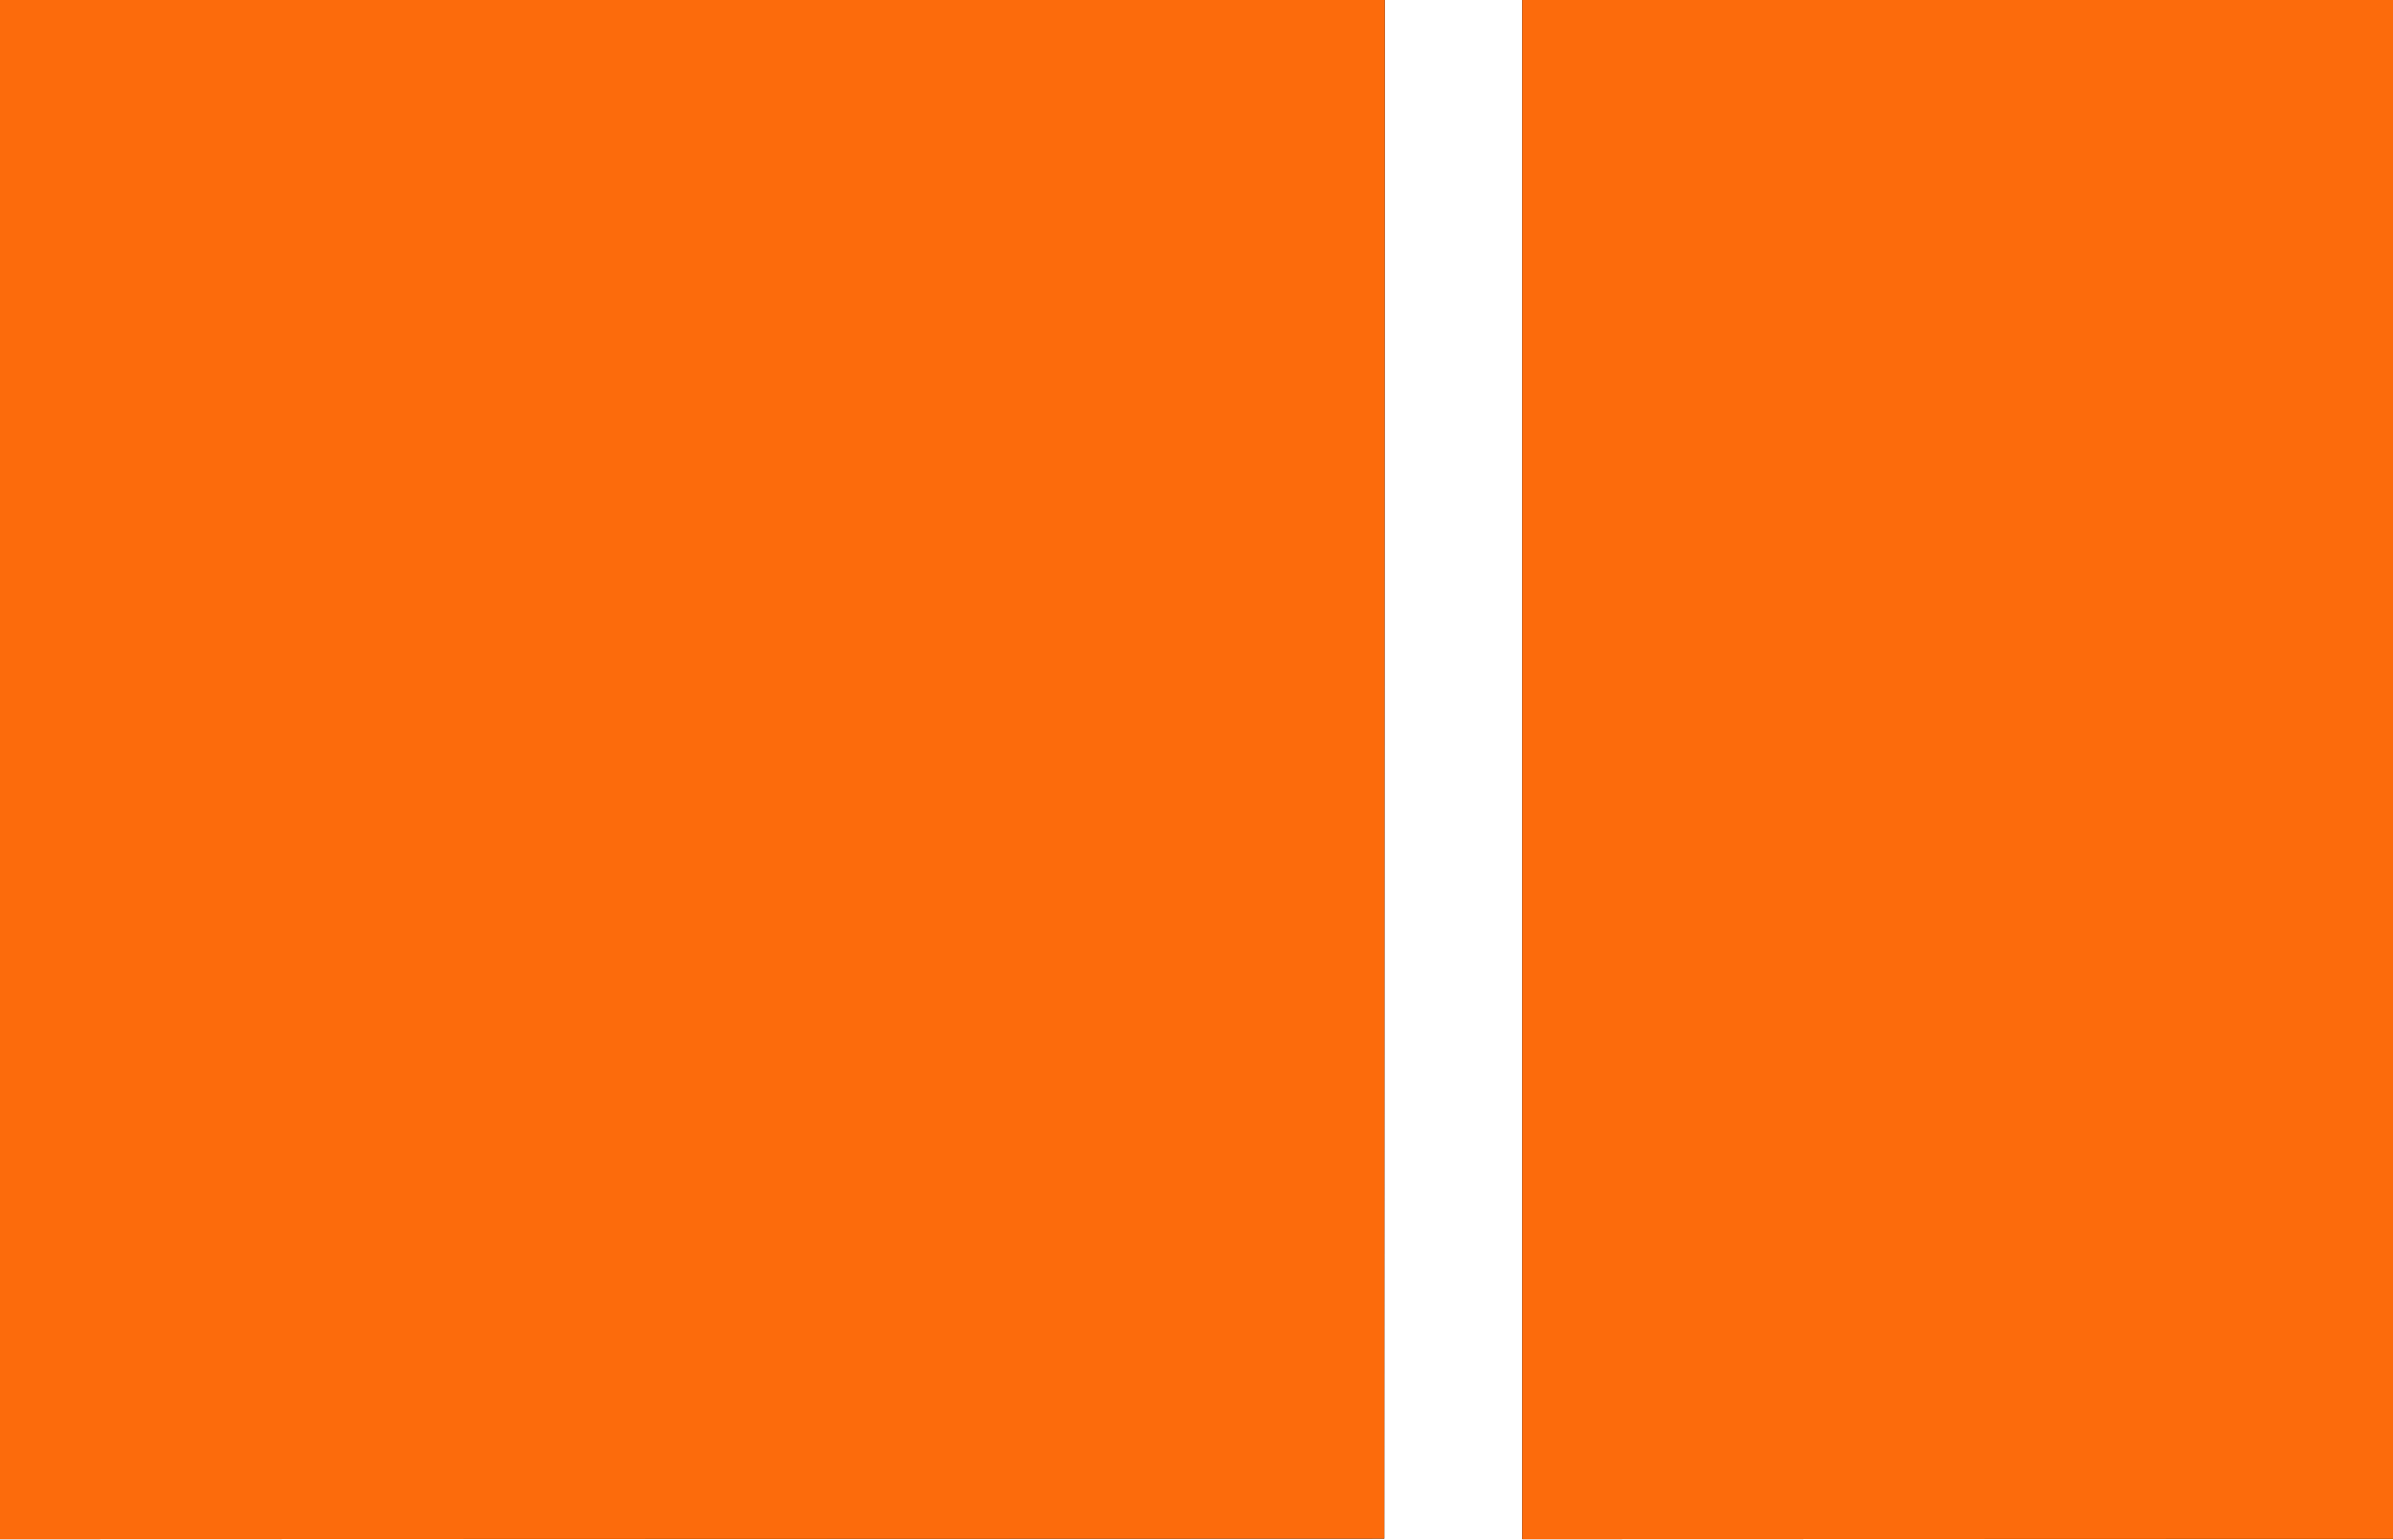
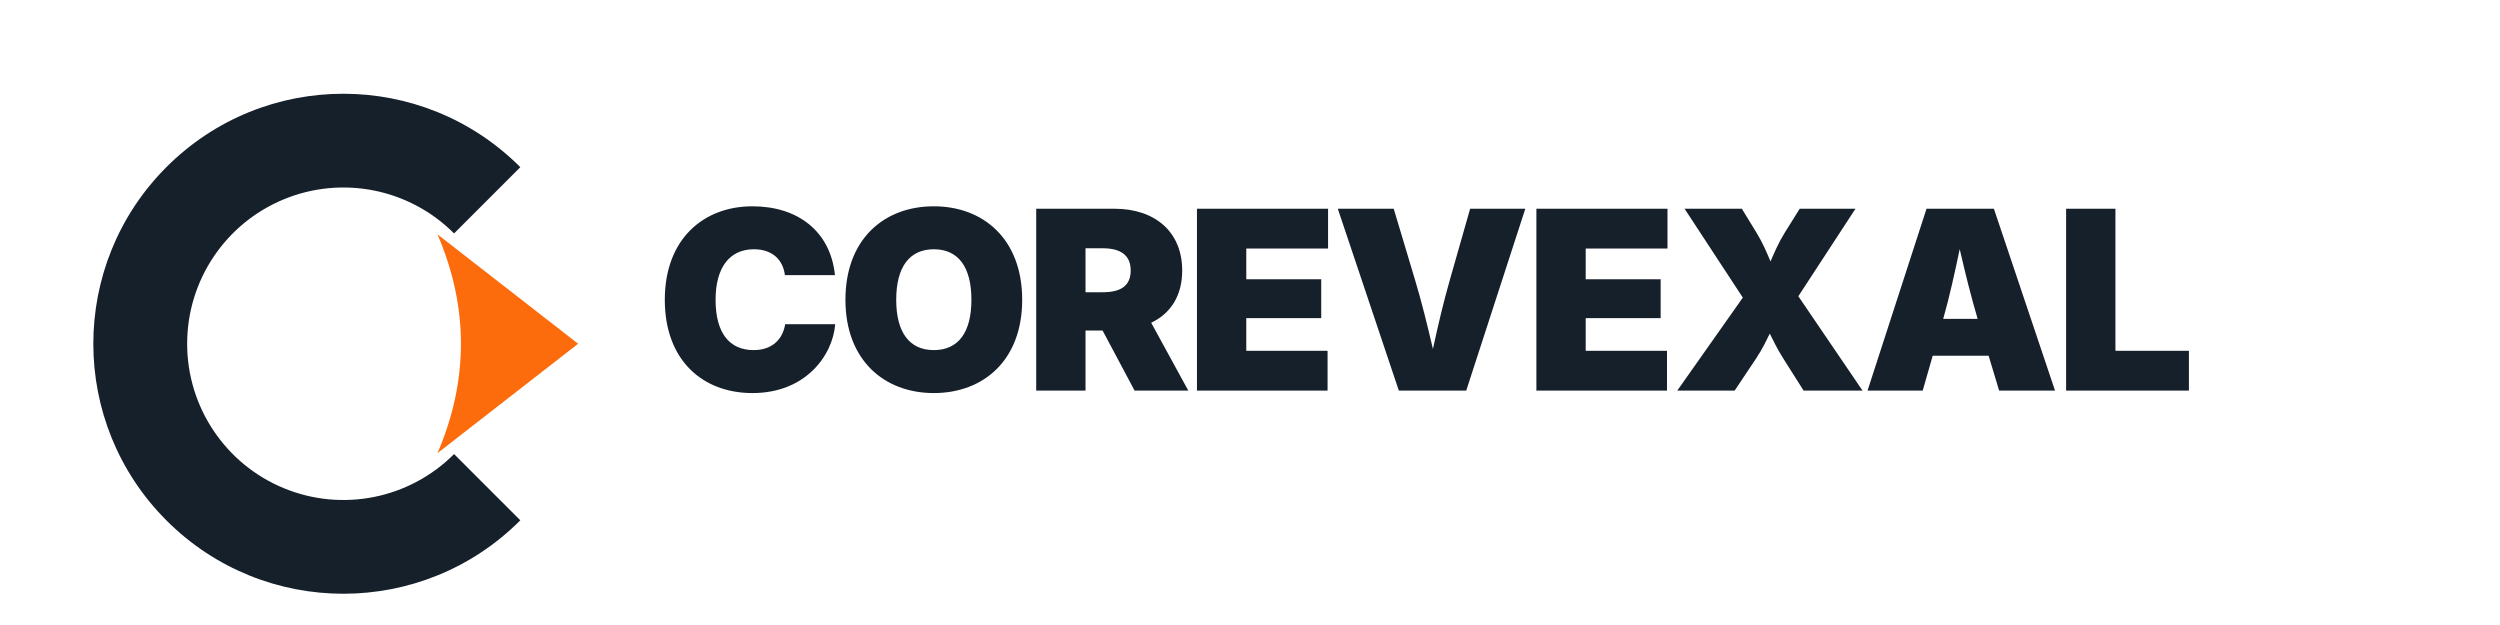
- <svg xmlns="http://www.w3.org/2000/svg" viewBox="0 0 2462.477 1584" role="img" aria-label="Corevexal">
-   <path fill="#16202b" d="M 0 792.001 L 0 1584.001 712.250 1583.751 L 1424.500 1583.500 1424.751 791.750 L 1425.001 0 712.501 0 L 0 0 0 792.001 M 0.497 792.500 C 0.497 1228.100, 0.611 1406.150, 0.750 1188.168 C 0.889 970.185, 0.889 613.785, 0.750 396.168 C 0.611 178.550, 0.497 356.900, 0.497 792.500 M 768.315 36.074 C 758.314 36.494, 745.039 37.527, 738.815 38.368 C 732.592 39.210, 724.575 40.152, 721 40.462 C 714.474 41.028, 704.805 42.571, 689 45.569 C 684.325 46.456, 677.350 47.602, 673.500 48.116 C 669.650 48.631, 664.475 49.675, 662 50.437 C 659.525 51.199, 655.475 52.110, 653 52.461 C 650.525 52.812, 646.475 53.725, 644 54.490 C 641.525 55.254, 635.675 56.844, 631 58.023 C 626.325 59.202, 620.250 60.867, 617.500 61.723 C 614.750 62.580, 610.025 63.866, 607 64.581 C 601.895 65.788, 596.928 67.230, 581.500 71.983 C 574.019 74.288, 567.405 76.655, 563.500 78.426 C 558.911 80.507, 549.568 84, 548.590 84 C 548.111 84, 545.870 84.848, 543.610 85.885 C 541.349 86.921, 534.550 89.682, 528.500 92.019 C 516.666 96.591, 507.409 100.549, 505 102.067 C 504.175 102.587, 502.825 103.278, 502 103.601 C 499.610 104.539, 482.027 112.941, 476 116.026 C 472.975 117.574, 465.775 121.200, 460 124.084 C 454.225 126.967, 448.825 129.873, 448 130.542 C 447.175 131.210, 444.475 132.841, 442 134.167 C 438.112 136.250, 431.943 139.866, 417.550 148.500 C 406.631 155.050, 384.801 169.061, 384 170.033 C 383.725 170.367, 380.350 172.814, 376.500 175.472 C 372.650 178.129, 368.282 181.248, 366.793 182.402 C 365.305 183.556, 361.561 186.300, 358.474 188.500 C 350.488 194.192, 322.689 216.208, 315.071 222.874 C 293.214 242, 286.545 248.216, 268.933 265.878 C 252.424 282.433, 237.700 298.328, 220.105 318.590 C 204.320 336.769, 179.124 370.723, 161.920 397 C 141.558 428.102, 120.282 466.989, 101.736 507 C 88.837 534.831, 74.722 572.914, 62.628 612.518 C 59.533 622.651, 51.844 653.783, 48.554 669.500 C 43.420 694.025, 38.175 729.438, 35.300 759 L 33.500 777.500 33.579 822 L 33.659 866.500 35.387 886 C 39.273 929.830, 49.339 985.939, 59.503 1020.421 C 70.209 1056.745, 78.392 1080.480, 87.177 1100.695 C 88.180 1103.002, 89 1105.186, 89 1105.548 C 89 1107.503, 103.405 1138.946, 111.426 1154.500 C 133.943 1198.161, 147.711 1221.023, 170.441 1252.500 C 180.393 1266.280, 195.797 1286.102, 198.419 1288.500 C 199.020 1289.050, 200.796 1291.075, 202.365 1293 C 221.287 1316.217, 256.714 1352.263, 277 1368.942 C 280.575 1371.881, 283.725 1374.587, 284 1374.956 C 285.119 1376.457, 307.335 1394.127, 319.497 1403.189 C 342.029 1419.979, 349.291 1425, 351.044 1425 C 351.570 1425, 352 1425.461, 352 1426.025 C 352 1426.588, 353.101 1427.468, 354.446 1427.979 C 355.791 1428.491, 359.053 1430.402, 361.696 1432.227 C 364.338 1434.053, 367.625 1436.103, 369 1436.783 C 370.375 1437.463, 374.650 1440.019, 378.500 1442.462 C 382.350 1444.906, 386.850 1447.604, 388.500 1448.459 C 390.150 1449.315, 393.300 1451.120, 395.500 1452.472 C 397.700 1453.824, 400.850 1455.651, 402.500 1456.533 C 404.150 1457.416, 407.300 1459.192, 409.500 1460.481 C 414.041 1463.141, 422.280 1467.364, 426 1468.938 C 427.375 1469.519, 429.175 1470.447, 430 1470.998 C 430.825 1471.550, 432.625 1472.450, 434 1472.998 C 435.375 1473.547, 437.175 1474.428, 438 1474.957 C 438.825 1475.486, 444 1478.004, 449.500 1480.551 C 455 1483.099, 462.650 1486.666, 466.500 1488.477 C 481.207 1495.397, 484.919 1497, 486.238 1497 C 486.987 1497, 488.042 1497.442, 488.582 1497.982 C 489.123 1498.523, 491.575 1499.610, 494.032 1500.399 C 496.490 1501.188, 501.650 1503.025, 505.500 1504.482 C 509.350 1505.939, 514.300 1507.617, 516.500 1508.212 C 518.700 1508.806, 520.952 1509.640, 521.505 1510.065 C 522.057 1510.490, 527.007 1512.259, 532.505 1513.996 C 538.002 1515.734, 544.075 1517.789, 546 1518.563 C 547.925 1519.338, 551.300 1520.397, 553.500 1520.917 C 555.700 1521.438, 559.300 1522.549, 561.500 1523.388 C 563.700 1524.226, 566.535 1524.932, 567.800 1524.956 C 569.064 1524.980, 571.320 1525.631, 572.813 1526.403 C 574.305 1527.175, 577.770 1528.130, 580.513 1528.526 C 583.256 1528.922, 586.894 1529.814, 588.597 1530.508 C 590.301 1531.202, 594.117 1532.103, 597.077 1532.511 C 600.038 1532.918, 604.044 1533.807, 605.980 1534.486 C 607.916 1535.165, 612.200 1536.033, 615.500 1536.415 C 618.800 1536.798, 623.525 1537.723, 626 1538.472 C 628.475 1539.220, 633.425 1540.129, 637 1540.492 C 640.575 1540.854, 646.200 1541.755, 649.500 1542.493 C 652.800 1543.231, 658.875 1544.123, 663 1544.475 C 667.125 1544.826, 673.875 1545.738, 678 1546.500 C 682.125 1547.263, 690.225 1548.178, 696 1548.534 C 701.775 1548.891, 712.575 1549.811, 720 1550.580 L 733.500 1551.979 767 1551.966 C 785.425 1551.958, 805.900 1551.512, 812.500 1550.973 C 819.100 1550.434, 832.914 1549.361, 843.198 1548.588 C 853.482 1547.815, 862.313 1546.925, 862.823 1546.609 C 863.333 1546.294, 868.193 1545.560, 873.625 1544.977 C 886.635 1543.580, 915.402 1538.103, 928.500 1534.529 C 931.250 1533.779, 935.075 1532.884, 937 1532.540 C 945.775 1530.974, 980.767 1521.330, 988 1518.484 C 989.925 1517.727, 993.075 1516.814, 995 1516.455 C 996.925 1516.097, 999.407 1515.232, 1000.515 1514.533 C 1001.623 1513.834, 1004.098 1512.926, 1006.015 1512.516 C 1007.932 1512.105, 1010.625 1511.195, 1012 1510.493 C 1013.375 1509.791, 1017.875 1507.994, 1022 1506.500 C 1026.125 1505.006, 1030.694 1503.158, 1032.154 1502.392 C 1033.614 1501.626, 1035.385 1501, 1036.089 1501 C 1036.793 1501, 1039.311 1500.100, 1041.684 1499 C 1044.058 1497.900, 1047.942 1496.100, 1050.316 1495 C 1052.689 1493.900, 1054.967 1493, 1055.378 1493 C 1056.313 1493, 1063.446 1489.824, 1083 1480.703 C 1088.225 1478.265, 1093.175 1475.978, 1094 1475.621 C 1094.825 1475.264, 1099.100 1472.997, 1103.500 1470.583 C 1107.900 1468.170, 1114.650 1464.531, 1118.500 1462.497 C 1122.350 1460.463, 1127.300 1457.737, 1129.500 1456.440 C 1131.700 1455.143, 1134.997 1453.396, 1136.827 1452.559 C 1138.657 1451.722, 1142.167 1449.679, 1144.627 1448.019 C 1147.087 1446.358, 1149.415 1444.992, 1149.800 1444.982 C 1150.185 1444.972, 1152.385 1443.734, 1154.688 1442.232 C 1156.991 1440.729, 1163.196 1436.800, 1168.477 1433.500 C 1181.226 1425.532, 1203.372 1410.946, 1204 1410.102 C 1204.275 1409.733, 1206.975 1407.756, 1210 1405.709 C 1213.025 1403.662, 1218.875 1399.512, 1223 1396.485 C 1227.125 1393.459, 1231.625 1390.201, 1233 1389.245 C 1234.375 1388.290, 1242.112 1382.332, 1250.193 1376.004 C 1258.274 1369.677, 1266.824 1363.068, 1269.193 1361.317 C 1271.562 1359.566, 1274.406 1357.316, 1275.513 1356.317 C 1276.621 1355.318, 1280.671 1351.854, 1284.513 1348.620 C 1291.070 1343.103, 1300.160 1334.839, 1319.376 1316.927 C 1323.844 1312.762, 1329.283 1307.750, 1331.462 1305.789 L 1335.423 1302.224 1334.224 1299.592 C 1333.564 1298.144, 1332.007 1296.488, 1330.762 1295.911 C 1327.430 1294.365, 1323.216 1291.906, 1316.731 1287.722 C 1313.557 1285.675, 1310.792 1284, 1310.585 1284 C 1310.377 1284, 1306.137 1281.300, 1301.162 1278 C 1296.186 1274.700, 1291.709 1272, 1291.213 1272 C 1290.716 1272, 1289.495 1271.100, 1288.500 1270 C 1287.505 1268.900, 1286.305 1268, 1285.835 1268 C 1285.364 1268, 1282.847 1266.514, 1280.240 1264.699 C 1277.633 1262.883, 1271.900 1259.215, 1267.500 1256.547 C 1258.984 1251.384, 1257.403 1250.389, 1243.759 1241.619 C 1238.952 1238.528, 1234.806 1236, 1234.548 1236 C 1234.289 1236, 1230.458 1233.536, 1226.035 1230.524 C 1221.611 1227.512, 1216.585 1224.249, 1214.866 1223.274 C 1210.456 1220.772, 1209.852 1220.388, 1196.781 1211.747 C 1190.335 1207.486, 1184.668 1204, 1184.186 1204 C 1183.704 1204, 1182.495 1203.100, 1181.500 1202 C 1180.505 1200.900, 1179.337 1200, 1178.905 1200 C 1178.473 1200, 1173.930 1197.226, 1168.810 1193.835 C 1163.689 1190.444, 1157.925 1186.681, 1156 1185.472 C 1154.075 1184.264, 1147.325 1179.914, 1141 1175.807 C 1125.565 1165.785, 1113.762 1158.308, 1103.418 1152 C 1100.261 1150.075, 1096.164 1147.493, 1094.313 1146.263 C 1092.462 1145.032, 1089.919 1143.767, 1088.661 1143.451 L 1086.375 1142.877 1070.914 1155.189 C 1053.330 1169.190, 1050.426 1171.351, 1036.332 1180.917 C 1030.740 1184.713, 1024.890 1188.700, 1023.332 1189.777 C 1004.077 1203.093, 971.694 1220.914, 948.500 1230.959 C 945.750 1232.150, 942.150 1233.712, 940.500 1234.430 C 933.467 1237.492, 915.864 1244.046, 908 1246.530 C 903.325 1248.007, 898.375 1249.671, 897 1250.229 C 895.625 1250.786, 892.025 1251.828, 889 1252.545 C 885.975 1253.261, 881.700 1254.316, 879.500 1254.890 C 870.311 1257.286, 861.129 1259.280, 855.500 1260.102 C 852.200 1260.584, 846.800 1261.628, 843.500 1262.421 C 840.200 1263.215, 832.775 1264.342, 827 1264.926 C 821.225 1265.511, 814.025 1266.447, 811 1267.007 L 805.500 1268.026 774.500 1268.016 L 743.500 1268.006 737 1266.966 C 733.425 1266.395, 724.754 1265.290, 717.732 1264.511 C 710.710 1263.733, 704.457 1262.783, 703.838 1262.400 C 703.219 1262.017, 698.614 1261.143, 693.606 1260.458 C 688.598 1259.772, 681.575 1258.522, 678 1257.678 C 674.425 1256.835, 669.475 1255.699, 667 1255.153 C 664.525 1254.608, 659.125 1253.205, 655 1252.036 C 650.875 1250.867, 645.250 1249.278, 642.500 1248.505 C 636.525 1246.824, 629.326 1244.461, 622.500 1241.938 C 613.413 1238.579, 603.639 1234.794, 600.547 1233.436 C 585.687 1226.912, 564.754 1216.673, 557.500 1212.381 C 555.300 1211.079, 552.150 1209.317, 550.500 1208.465 C 542.910 1204.545, 514.315 1185.720, 504.275 1178.032 C 500.302 1174.989, 495.352 1171.236, 493.275 1169.691 C 477.862 1158.225, 454.049 1135.200, 432.057 1110.500 C 421.594 1098.749, 398.020 1066.901, 396.215 1062.079 C 395.890 1061.211, 394.225 1058.475, 392.514 1056 C 383.387 1042.794, 366.470 1008.670, 360.042 990.500 C 351.095 965.211, 347.105 952.265, 343.859 938 C 336.953 907.649, 333.705 886.181, 331.531 856.500 C 325.426 773.168, 333.934 702.400, 359.544 623.500 C 370.117 590.928, 381.933 564.318, 398.543 535.677 C 400.719 531.925, 402.990 527.990, 403.589 526.934 C 404.188 525.878, 405.357 524.223, 406.187 523.257 C 407.017 522.291, 407.973 520.718, 408.312 519.762 C 408.965 517.920, 430.575 488.568, 433.240 485.903 C 434.101 485.041, 437.208 481.448, 440.143 477.918 C 448.480 467.891, 474.653 441.464, 483.500 434.140 C 487.900 430.498, 491.950 427.031, 492.500 426.437 C 494.764 423.992, 510.042 411.913, 517.500 406.672 C 531.164 397.070, 550.656 384, 551.312 384 C 551.656 384, 554.539 382.300, 557.719 380.222 C 560.898 378.144, 564.400 375.911, 565.500 375.259 C 569.857 372.677, 609.894 353.111, 616 350.580 C 619.575 349.098, 623.625 347.284, 625 346.548 C 626.375 345.812, 629.075 344.737, 631 344.159 C 632.925 343.582, 637.650 341.931, 641.500 340.492 C 658.829 334.013, 668.421 330.875, 678 328.550 C 693.511 324.787, 697.919 323.685, 702.500 322.430 C 705.250 321.676, 710.709 320.605, 714.631 320.050 C 718.553 319.495, 722.828 318.637, 724.131 318.144 C 725.434 317.651, 729.875 316.935, 734 316.553 C 738.125 316.172, 745.550 315.123, 750.500 314.222 L 759.500 312.584 801 312.552 L 842.500 312.521 852 314.211 C 857.225 315.140, 864.425 316.187, 868 316.538 C 871.575 316.888, 876.750 317.780, 879.500 318.520 C 882.250 319.261, 886.975 320.157, 890 320.513 C 893.025 320.869, 897.750 321.776, 900.500 322.529 C 903.250 323.282, 908.425 324.605, 912 325.467 C 931.820 330.251, 948.294 335.298, 956.566 339.121 C 958.802 340.154, 961.128 341, 961.735 341 C 962.341 341, 964.112 341.653, 965.669 342.451 C 967.226 343.249, 970.638 344.824, 973.250 345.951 C 993.148 354.534, 1011.324 363.244, 1020.500 368.593 C 1022.700 369.876, 1026.075 371.804, 1028 372.879 C 1030.813 374.449, 1043.138 382.438, 1056.359 391.259 C 1061.920 394.970, 1080.309 408.919, 1087.033 414.528 L 1094.793 421 1097.002 421 C 1098.217 421, 1100.471 419.988, 1102.010 418.750 C 1106.098 415.464, 1120.154 405.273, 1130.500 398.094 C 1142.937 389.463, 1150.142 384.348, 1152.500 382.472 C 1154.243 381.086, 1165.228 373.030, 1180 362.303 C 1182.475 360.506, 1186.975 357.366, 1190 355.326 C 1193.025 353.285, 1196.175 350.996, 1197 350.239 C 1198.498 348.864, 1205.411 343.940, 1220.500 333.499 C 1224.900 330.454, 1232.550 325.052, 1237.500 321.494 C 1242.450 317.936, 1248.975 313.357, 1252 311.319 C 1255.025 309.281, 1259.278 306.238, 1261.451 304.557 C 1263.624 302.876, 1266.176 301.050, 1267.121 300.500 C 1269.775 298.956, 1290.783 284.388, 1297.500 279.435 C 1300.800 277.001, 1305.975 273.329, 1309 271.276 C 1317.059 265.803, 1330.269 256.361, 1332.008 254.828 C 1332.837 254.098, 1336.095 251.791, 1339.247 249.703 C 1342.400 247.615, 1345.411 245.101, 1345.937 244.117 L 1346.895 242.328 1341.697 237.369 C 1338.839 234.642, 1334.025 230.228, 1331 227.560 C 1327.975 224.892, 1324.150 221.520, 1322.500 220.066 C 1320.850 218.612, 1314.550 213.410, 1308.500 208.504 C 1302.450 203.599, 1296.375 198.496, 1295 197.164 C 1293.625 195.831, 1291.375 194.020, 1290 193.138 C 1288.625 192.256, 1283.440 188.377, 1278.477 184.517 C 1273.515 180.658, 1268.115 176.500, 1266.477 175.278 C 1263.083 172.745, 1237.780 155.717, 1231 151.404 C 1219.750 144.247, 1200.067 132.781, 1191.500 128.395 C 1189.850 127.550, 1184.900 124.912, 1180.500 122.533 C 1164.839 114.066, 1144.366 104.148, 1131 98.553 C 1127.425 97.056, 1123.150 95.208, 1121.500 94.446 C 1117.129 92.427, 1101.154 85.973, 1096.500 84.345 C 1094.300 83.575, 1091.600 82.526, 1090.500 82.012 C 1089.400 81.498, 1082.200 79.036, 1074.500 76.539 C 1066.800 74.043, 1059.150 71.511, 1057.500 70.914 C 1053.657 69.522, 1042.082 66.255, 1035 64.563 C 1031.975 63.840, 1027.250 62.573, 1024.500 61.747 C 1017.109 59.528, 1012.626 58.416, 991.500 53.560 C 974.206 49.585, 971.039 48.945, 963.632 47.935 C 959.304 47.344, 954.749 46.475, 953.509 46.003 C 952.269 45.532, 947.935 44.856, 943.877 44.502 C 939.820 44.148, 933.125 43.236, 929 42.476 C 924.875 41.715, 918.350 40.826, 914.500 40.499 C 910.650 40.171, 901.875 39.250, 895 38.451 C 867.438 35.247, 812.473 34.216, 768.315 36.074" />
-   <path fill="#fc6b0c" d="M 0 792.001 L 0 1584.001 712.250 1583.751 L 1424.500 1583.500 1424.751 791.750 L 1425.001 0 712.501 0 L 0 0 0 792.001 M 0.497 792.500 C 0.497 1228.100, 0.611 1406.150, 0.750 1188.168 C 0.889 970.185, 0.889 613.785, 0.750 396.168 C 0.611 178.550, 0.497 356.900, 0.497 792.500 M 1417 338.031 C 1417 338.599, 1416.213 339.353, 1415.250 339.708 C 1414.287 340.063, 1408.550 343.583, 1402.500 347.530 C 1396.450 351.476, 1390.375 355.295, 1389 356.016 C 1387.625 356.737, 1384.700 358.634, 1382.500 360.231 C 1378.442 363.176, 1368.648 369.437, 1353.919 378.500 C 1349.450 381.250, 1342.880 385.413, 1339.319 387.750 C 1335.757 390.087, 1332.604 392, 1332.310 392 C 1332.017 392, 1326.395 395.600, 1319.817 400 C 1313.240 404.400, 1307.552 408.001, 1307.179 408.001 C 1306.805 408.002, 1303.908 409.802, 1300.739 412.001 C 1297.571 414.201, 1294.696 416, 1294.351 416 C 1294.005 416, 1290.073 418.416, 1285.611 421.369 C 1281.150 424.323, 1276.001 427.585, 1274.169 428.619 C 1272.336 429.654, 1269.636 431.177, 1268.169 432.005 C 1266.701 432.833, 1263.475 434.879, 1261 436.552 C 1258.525 438.226, 1255.825 439.856, 1255 440.175 C 1254.175 440.495, 1250.496 442.723, 1246.825 445.128 C 1243.153 447.533, 1235.136 452.650, 1229.009 456.500 C 1222.882 460.350, 1215.986 464.729, 1213.685 466.232 C 1211.383 467.734, 1209.158 468.972, 1208.740 468.982 C 1208.322 468.992, 1205.739 470.575, 1203 472.500 C 1200.261 474.425, 1197.678 476.008, 1197.260 476.018 C 1196.842 476.028, 1194.632 477.266, 1192.348 478.768 C 1190.065 480.271, 1185.192 483.300, 1181.520 485.500 C 1177.848 487.700, 1174.316 489.972, 1173.672 490.549 C 1173.027 491.125, 1169.863 493.150, 1166.640 495.049 C 1163.417 496.947, 1159.290 499.400, 1157.470 500.500 C 1155.650 501.600, 1151.312 504.213, 1147.830 506.307 C 1144.349 508.400, 1137 512.993, 1131.500 516.512 C 1126 520.031, 1118.800 524.523, 1115.500 526.494 C 1112.200 528.465, 1106.350 532.052, 1102.500 534.464 C 1094.309 539.596, 1084.005 545.859, 1080.187 548.025 C 1078.709 548.863, 1074.125 551.788, 1070 554.525 C 1065.875 557.261, 1061.825 559.785, 1061 560.134 C 1060.175 560.482, 1055.145 563.632, 1049.823 567.134 C 1044.501 570.635, 1035.827 576.200, 1030.547 579.500 C 1025.268 582.800, 1015.957 588.763, 1009.856 592.750 C 1003.755 596.737, 998.401 600, 997.958 600 C 997.516 600, 995.878 601.013, 994.319 602.250 C 991.311 604.638, 989.609 605.753, 984 609.014 C 982.075 610.133, 977.800 612.825, 974.500 614.998 C 971.200 617.170, 967.150 619.696, 965.500 620.611 C 963.850 621.526, 958 625.211, 952.500 628.800 C 947 632.388, 940.025 636.908, 937 638.843 C 933.975 640.778, 926.550 645.575, 920.500 649.502 C 906.369 658.676, 903.931 660.226, 901.500 661.578 C 900.400 662.190, 897.925 663.649, 896 664.820 C 894.075 665.991, 890.751 667.973, 888.614 669.224 C 882.899 672.571, 879.612 674.655, 867 682.926 C 862.325 685.992, 858.050 688.725, 857.500 689 C 856.950 689.275, 851.100 693.058, 844.500 697.406 C 828.224 708.131, 822.948 711.487, 820 712.992 C 818.625 713.694, 811.200 718.406, 803.500 723.463 C 788.674 733.201, 781.496 737.808, 773.727 742.573 C 771.102 744.183, 755.937 754.050, 740.027 764.500 C 704.085 788.108, 693.272 795.131, 690.250 796.833 L 687.883 798.165 688.192 800.799 L 688.500 803.432 696 807.206 C 700.125 809.282, 704.175 811.433, 705 811.986 C 706.510 812.998, 715.951 818.282, 726.048 823.767 C 729.046 825.396, 733.300 827.766, 735.500 829.033 C 739.647 831.421, 742.329 832.890, 755.617 840.050 C 759.953 842.386, 768.900 847.312, 775.500 850.998 C 782.100 854.683, 794.025 861.309, 802 865.722 C 809.975 870.135, 818.750 875, 821.500 876.533 C 844.574 889.391, 858.378 897, 858.631 897 C 859.085 897, 885.045 911.414, 897 918.303 C 902.775 921.632, 911.775 926.675, 917 929.511 C 930.521 936.851, 936.699 940.287, 952 948.981 C 959.425 953.199, 969.100 958.591, 973.500 960.962 C 987.235 968.363, 992.230 971.088, 1001 975.965 C 1005.675 978.564, 1015.575 984.021, 1023 988.090 C 1030.425 992.160, 1037.850 996.249, 1039.500 997.178 C 1041.150 998.106, 1043.625 999.447, 1045 1000.156 C 1046.375 1000.866, 1051.100 1003.528, 1055.500 1006.073 C 1059.900 1008.618, 1067.775 1012.962, 1073 1015.727 C 1086.863 1023.063, 1102.109 1031.433, 1113.500 1037.963 C 1123.558 1043.729, 1130 1047.310, 1142 1053.808 C 1145.575 1055.744, 1154.218 1060.624, 1161.207 1064.652 C 1168.195 1068.681, 1176.520 1073.396, 1179.707 1075.131 C 1182.893 1076.865, 1187.300 1079.263, 1189.500 1080.460 C 1205.503 1089.164, 1215.718 1094.817, 1218.846 1096.699 C 1220.856 1097.908, 1223.624 1099.402, 1224.998 1100.018 C 1226.372 1100.635, 1228.172 1101.740, 1228.998 1102.474 C 1229.824 1103.209, 1233.200 1105.226, 1236.500 1106.957 C 1239.800 1108.688, 1244.300 1111.128, 1246.500 1112.379 C 1248.700 1113.630, 1254.100 1116.579, 1258.500 1118.933 C 1262.900 1121.286, 1274.075 1127.552, 1283.333 1132.856 C 1292.591 1138.160, 1303.034 1144.078, 1306.540 1146.007 C 1310.045 1147.935, 1313.473 1150.073, 1314.157 1150.757 C 1314.841 1151.441, 1315.728 1152, 1316.129 1152 C 1316.759 1152, 1343.818 1166.409, 1348 1168.972 C 1351.008 1170.814, 1376.624 1185.482, 1381 1187.868 C 1383.475 1189.217, 1387.300 1191.340, 1389.500 1192.586 C 1391.700 1193.832, 1396.827 1196.573, 1400.894 1198.676 C 1404.961 1200.779, 1409.397 1203.110, 1410.752 1203.856 L 1413.216 1205.213 1414.529 1203.856 L 1415.843 1202.500 1409.763 1190 C 1402.438 1174.939, 1394.735 1159.241, 1393.326 1156.500 C 1391.785 1153.506, 1385.567 1139.821, 1382.421 1132.500 C 1381.712 1130.850, 1378.470 1123.875, 1375.217 1117 C 1366.140 1097.818, 1363.978 1092.914, 1357.798 1077.500 C 1354.977 1070.462, 1354.022 1068.306, 1346.594 1052.213 C 1342.967 1044.355, 1340.001 1037.605, 1340.002 1037.213 C 1340.003 1036.821, 1338.240 1032.225, 1336.085 1027 C 1333.929 1021.775, 1331.056 1014.575, 1329.700 1011 C 1326.730 1003.172, 1322.667 992.601, 1316.438 976.500 C 1310.089 960.088, 1297.206 920.404, 1290.954 898 C 1277.219 848.777, 1275.451 841.284, 1270.896 813 C 1269.169 802.275, 1267.557 792.375, 1267.315 791 L 1266.875 788.500 1269.464 774 C 1270.888 766.025, 1273.393 751.776, 1275.030 742.335 C 1283.453 693.746, 1299.398 634.945, 1319.321 579 C 1328.935 552.006, 1332.675 541.761, 1336.482 532 C 1338.520 526.775, 1341.321 519.596, 1342.706 516.047 C 1344.092 512.498, 1345.846 508.223, 1346.604 506.547 C 1347.929 503.616, 1360.838 471.201, 1363.548 464 C 1364.272 462.075, 1366.471 457.226, 1368.433 453.224 C 1370.395 449.222, 1372 445.747, 1372 445.502 C 1372 445.257, 1374.050 440.656, 1376.556 435.278 C 1379.062 429.900, 1381.733 424.150, 1382.493 422.500 C 1383.253 420.850, 1386.603 413.809, 1389.937 406.853 C 1393.272 399.897, 1396 393.904, 1396 393.534 C 1396 391.867, 1422.210 340, 1423.053 340 C 1423.574 340, 1424 339.325, 1424 338.500 L 1424 337 1420.500 337 L 1417 337 1417 338.031" />
-   <path fill="#16202b" transform="translate(1566.4,0) scale(0.6346154)" d="M -0 1248.001 L -0 2496.001 706.250 2495.751 L 1412.500 2495.500 1412.750 1247.750 L 1413.001 -0 706.500 -0 L 0 0 -0 1248.001 M 0.498 1248.500 C 0.498 1934.900, 0.612 2215.850, 0.750 1872.833 C 0.888 1529.816, 0.888 968.216, 0.750 624.833 C 0.612 281.450, 0.498 562.100, 0.498 1248.500 M 495.500 1250.066 C 493.300 1250.526, 486.325 1251.574, 480 1252.396 C 473.675 1253.217, 465.818 1254.589, 462.540 1255.445 C 459.262 1256.300, 455.732 1257, 454.695 1257 C 452.835 1257, 441.329 1260.062, 435.500 1262.108 C 433.850 1262.688, 430.250 1263.768, 427.500 1264.510 C 421.362 1266.166, 414.261 1268.533, 407 1271.342 C 401.210 1273.583, 371.366 1288.451, 369.424 1290.063 C 368.800 1290.581, 366.087 1292.171, 363.395 1293.598 C 340.889 1305.524, 311.078 1330.571, 291.055 1354.376 C 284.789 1361.825, 266.028 1388.786, 263.830 1393.500 C 263.317 1394.600, 261.835 1397.300, 260.537 1399.500 C 256.719 1405.970, 248.439 1423.016, 245.964 1429.500 C 244.705 1432.800, 242.847 1437.330, 241.837 1439.566 C 240.827 1441.802, 240 1444.374, 240 1445.282 C 240 1446.189, 239.364 1448.410, 238.586 1450.216 C 236.171 1455.824, 232.950 1467.055, 232.372 1471.886 C 232.068 1474.424, 231.223 1478.525, 230.494 1481 C 229.764 1483.475, 228.893 1488.425, 228.558 1492 C 228.223 1495.575, 227.235 1504.295, 226.362 1511.378 L 224.775 1524.257 225.290 1540.878 L 225.804 1557.500 227.834 1573.735 C 228.950 1582.665, 230.141 1590.420, 230.481 1590.969 C 230.820 1591.517, 231.732 1595.236, 232.508 1599.233 C 234.542 1609.705, 236.938 1619.004, 238.576 1622.784 C 239.359 1624.590, 240 1626.857, 240 1627.822 C 240 1628.788, 240.851 1631.246, 241.891 1633.286 C 242.931 1635.326, 244.072 1638.234, 244.426 1639.748 C 245.136 1642.785, 245.080 1642.660, 254.556 1662.426 C 258.228 1670.085, 262.755 1678.518, 264.616 1681.165 C 266.477 1683.813, 268 1686.283, 268 1686.654 C 268 1687.362, 280.487 1706.403, 282.654 1709 C 290.569 1718.486, 302.068 1730.774, 312.613 1741.015 L 325.500 1753.529 336.672 1761.515 C 367.735 1783.717, 387.932 1794.136, 422.500 1805.788 C 445.474 1813.532, 464.856 1817.928, 492.500 1821.666 L 505.500 1823.424 532 1823.390 L 558.500 1823.357 572.500 1821.717 C 589.949 1819.673, 619.135 1813.965, 633 1809.886 C 658.618 1802.349, 693.760 1786.352, 712.101 1773.879 C 732.596 1759.941, 748.436 1747.377, 761.743 1734.506 L 768.986 1727.500 768.993 1724.919 L 769 1722.338 761.684 1715.419 C 752.916 1707.126, 731.102 1687.964, 706.500 1666.941 C 696.600 1658.482, 688.275 1651.319, 688 1651.025 C 686.054 1648.938, 679.839 1645, 678.494 1645 C 677.592 1645, 671.623 1649.568, 665.230 1655.151 C 652.161 1666.563, 642.149 1673.348, 627.500 1680.718 C 606.686 1691.190, 585.814 1697.995, 565 1701.093 L 552.500 1702.954 536 1702.966 L 519.500 1702.979 506.693 1701.002 C 490.546 1698.510, 484.229 1696.911, 470.500 1691.840 C 448.342 1683.657, 427.353 1670.788, 410.993 1655.355 C 397.366 1642.500, 381.692 1620.823, 376.029 1607 C 375.466 1605.625, 374.606 1603.825, 374.119 1603 C 371.797 1599.067, 366.196 1581.440, 362.362 1566 L 360.500 1558.500 360.552 1534.500 L 360.604 1510.500 361.965 1506.500 C 362.713 1504.300, 363.886 1499.575, 364.570 1496 C 365.863 1489.243, 368.162 1481.654, 370.478 1476.500 C 371.220 1474.850, 372.990 1470.940, 374.413 1467.812 C 375.836 1464.683, 377 1461.905, 377 1461.637 C 377 1459.762, 390.418 1438.102, 395.360 1432 C 416.063 1406.438, 438.739 1389.535, 468.500 1377.483 C 480.062 1372.801, 488.405 1370.486, 504.500 1367.493 L 517.500 1365.075 535 1365.043 L 552.500 1365.012 558.500 1366.018 C 561.800 1366.572, 569.145 1367.688, 574.822 1368.498 C 580.500 1369.309, 585.634 1370.274, 586.231 1370.643 C 586.828 1371.012, 589.833 1371.890, 592.909 1372.593 C 595.984 1373.296, 600.750 1374.605, 603.500 1375.501 C 608.390 1377.094, 609.802 1377.673, 619 1381.852 C 621.475 1382.976, 624.625 1384.393, 626 1385 C 627.375 1385.606, 630.300 1387.187, 632.500 1388.512 C 634.700 1389.837, 637.850 1391.675, 639.500 1392.597 C 643.660 1394.920, 656.933 1405.379, 666.500 1413.871 L 674.500 1420.972 677.111 1420.986 L 679.723 1421 685.427 1416.750 C 688.564 1414.412, 699.089 1406.185, 708.815 1398.466 C 727.780 1383.415, 749.001 1367.191, 755.500 1362.773 C 757.700 1361.278, 761.862 1357.982, 764.750 1355.450 L 770 1350.845 770 1348.227 L 770 1345.610 760.250 1336.010 C 750.677 1326.585, 741.347 1318.393, 738.129 1316.585 C 737.233 1316.082, 736.275 1315.357, 736 1314.974 C 735.303 1314.002, 711.057 1297.765, 708 1296.222 C 706.625 1295.528, 703.700 1293.897, 701.500 1292.597 C 694.834 1288.658, 670.766 1277, 669.300 1277 C 668.981 1277, 666.870 1276.155, 664.610 1275.123 C 657.187 1271.733, 643.014 1266.794, 634.500 1264.631 C 631.750 1263.932, 628.517 1262.829, 627.316 1262.180 C 626.114 1261.531, 624.204 1261, 623.070 1261 C 621.936 1261, 618.419 1260.137, 615.254 1259.083 C 612.089 1258.029, 607.250 1256.867, 604.500 1256.501 C 601.750 1256.135, 597.025 1255.217, 594 1254.461 C 590.975 1253.705, 581.750 1252.166, 573.500 1251.042 L 558.500 1248.997 529 1249.114 C 512.775 1249.178, 497.700 1249.606, 495.500 1250.066 M 1046 1251.176 C 1018.462 1255.400, 995.209 1260.872, 978.500 1267.059 C 968.230 1270.862, 959.592 1274.233, 958.071 1275.032 C 956.409 1275.904, 949.195 1279.176, 945 1280.959 C 943.625 1281.544, 938.225 1284.304, 933 1287.094 C 905.298 1301.885, 874.471 1326.722, 855.543 1349.500 C 852.344 1353.350, 848.223 1358.300, 846.386 1360.500 C 836.949 1371.798, 824.178 1392.402, 816.391 1408.890 C 810.049 1422.317, 810.489 1421.288, 805.659 1434 C 795.636 1460.376, 789.983 1486.407, 787.900 1515.775 L 786.699 1532.717 787.893 1552.404 L 789.088 1572.091 791.039 1582.795 C 797.249 1616.861, 806.425 1642.158, 825.765 1678.523 C 832.754 1691.665, 845.553 1709.687, 856.964 1722.456 C 865.304 1731.788, 884.288 1749.788, 894 1757.572 C 912.315 1772.252, 922.980 1778.968, 945 1789.686 C 962.918 1798.408, 967.454 1800.416, 977 1803.851 C 1007.187 1814.714, 1033.788 1820.279, 1069 1823.099 L 1083.500 1824.260 1099.591 1823.615 C 1140.407 1821.980, 1167.660 1817.498, 1197.500 1807.514 C 1236.113 1794.593, 1263.154 1779.990, 1293.500 1755.670 L 1306.500 1745.251 1319.053 1732.376 C 1325.958 1725.294, 1334.599 1715.675, 1338.257 1711 C 1341.914 1706.325, 1345.506 1701.809, 1346.240 1700.964 C 1347.423 1699.600, 1350.623 1694.697, 1353.500 1689.840 C 1360.999 1677.180, 1368.266 1664.492, 1369.032 1662.724 C 1369.562 1661.501, 1370.419 1659.825, 1370.937 1659 C 1373.028 1655.667, 1378.674 1641.892, 1382.919 1629.766 C 1383.932 1626.870, 1385.315 1622.925, 1385.991 1621 C 1386.668 1619.075, 1387.826 1614.800, 1388.566 1611.500 C 1389.305 1608.200, 1390.417 1603.250, 1391.036 1600.500 C 1394.232 1586.293, 1395.966 1576.808, 1396.523 1570.500 C 1396.862 1566.650, 1397.783 1558.647, 1398.570 1552.716 C 1400.189 1540.503, 1400.339 1528.002, 1398.998 1517 C 1398.495 1512.875, 1397.584 1504.325, 1396.974 1498 C 1396.365 1491.675, 1395.260 1484.250, 1394.521 1481.500 C 1393.781 1478.750, 1392.859 1474.025, 1392.473 1471 C 1392.086 1467.975, 1391.312 1464.631, 1390.752 1463.568 C 1390.193 1462.506, 1389.152 1459.356, 1388.439 1456.568 C 1386.972 1450.828, 1383.686 1441.232, 1382.217 1438.395 C 1381.677 1437.353, 1380.217 1433.800, 1378.972 1430.500 C 1375.150 1420.364, 1368.894 1407.002, 1364.460 1399.500 C 1363.159 1397.300, 1361.786 1394.825, 1361.407 1394 C 1360.744 1392.555, 1346.476 1371.196, 1341.368 1364 C 1333.333 1352.682, 1316.711 1335.317, 1303.500 1324.440 C 1300.200 1321.723, 1297.050 1319.012, 1296.500 1318.415 C 1291.825 1313.343, 1267.766 1296.556, 1256 1290.157 C 1241.611 1282.331, 1226.472 1275.311, 1212.500 1269.988 C 1209.200 1268.730, 1205.150 1267.141, 1203.500 1266.456 C 1201.850 1265.771, 1198.925 1264.884, 1197 1264.485 C 1195.075 1264.086, 1192.375 1263.192, 1191 1262.498 C 1189.625 1261.804, 1186.521 1260.907, 1184.102 1260.505 C 1181.683 1260.103, 1178.308 1259.205, 1176.602 1258.510 C 1174.896 1257.815, 1171.250 1256.933, 1168.500 1256.551 C 1165.750 1256.168, 1161.250 1255.249, 1158.500 1254.508 C 1155.750 1253.767, 1150.125 1252.872, 1146 1252.520 C 1141.875 1252.167, 1134.450 1251.232, 1129.500 1250.443 L 1120.500 1249.008 1089.500 1249.133 L 1058.500 1249.258 1046 1251.176 M 1075.500 1366.055 C 1073.300 1366.509, 1067.675 1367.389, 1063 1368.011 C 1058.325 1368.633, 1051.911 1370.010, 1048.746 1371.071 C 1045.581 1372.132, 1042.092 1373, 1040.992 1373 C 1039.893 1373, 1037.314 1373.900, 1035.261 1375 C 1033.209 1376.100, 1030.917 1377, 1030.169 1377 C 1029.421 1377, 1027.614 1377.641, 1026.154 1378.426 C 1024.694 1379.210, 1020.575 1381.268, 1017 1383 C 997.481 1392.455, 978.513 1407.251, 962.652 1425.393 C 959.818 1428.634, 956.851 1432.234, 956.058 1433.393 C 955.265 1434.552, 954.364 1435.725, 954.055 1436 C 951.852 1437.964, 941.745 1455.388, 937.077 1465.271 C 930.942 1478.256, 925.969 1495.488, 923.880 1511 L 922.600 1520.500 922.600 1534.500 L 922.600 1548.500 923.911 1558 C 930.104 1602.868, 953.954 1643.275, 990.150 1670.220 L 998.799 1676.659 1010.249 1682.312 C 1032.002 1693.052, 1045.957 1697.795, 1067 1701.601 L 1076.500 1703.320 1092.500 1703.341 L 1108.500 1703.362 1118 1701.610 C 1143.453 1696.915, 1159.917 1691.081, 1182.500 1678.754 C 1203.402 1667.344, 1225.779 1646.448, 1239.525 1625.500 C 1248.776 1611.404, 1257.168 1591.606, 1260.507 1576 C 1261.272 1572.425, 1262.356 1567.983, 1262.914 1566.128 C 1263.473 1564.274, 1264.411 1556.399, 1264.999 1548.628 L 1266.067 1534.500 1264.972 1520.500 C 1264.370 1512.800, 1263.253 1504.475, 1262.491 1502 C 1261.729 1499.525, 1260.798 1495.250, 1260.423 1492.500 C 1260.047 1489.750, 1259.137 1486.310, 1258.399 1484.855 C 1257.661 1483.400, 1256.760 1480.353, 1256.397 1478.083 C 1256.034 1475.813, 1255.359 1473.722, 1254.896 1473.436 C 1254.433 1473.150, 1253.550 1471.022, 1252.934 1468.708 C 1252.318 1466.394, 1251.234 1463.825, 1250.525 1463 C 1249.816 1462.175, 1248.896 1460.375, 1248.481 1459 C 1248.065 1457.625, 1246.887 1455.427, 1245.862 1454.115 C 1244.838 1452.803, 1244 1451.323, 1244 1450.825 C 1244 1448.987, 1227.720 1427.773, 1219.591 1419.017 C 1208.582 1407.160, 1192.843 1394.886, 1180.500 1388.530 C 1178.850 1387.680, 1175.025 1385.670, 1172 1384.062 C 1165.088 1380.389, 1159.624 1378.012, 1154.500 1376.451 C 1152.300 1375.781, 1149.150 1374.753, 1147.500 1374.166 C 1138.305 1370.895, 1130.051 1368.925, 1117.784 1367.072 L 1104.069 1365 1091.784 1365.115 C 1085.028 1365.178, 1077.700 1365.601, 1075.500 1366.055 M 260.876 2008.373 L 259.794 2010.747 261.745 2015.157 C 262.818 2017.583, 264.028 2021.337, 264.434 2023.499 C 264.840 2025.662, 265.755 2028.571, 266.467 2029.965 C 267.180 2031.359, 268.095 2034.525, 268.500 2037 C 268.905 2039.475, 269.858 2042.715, 270.618 2044.200 C 271.378 2045.686, 272.020 2047.936, 272.044 2049.200 C 272.068 2050.465, 272.777 2053.300, 273.620 2055.500 C 274.462 2057.700, 275.722 2062.016, 276.419 2065.091 C 277.116 2068.167, 278.052 2071.275, 278.500 2072 C 278.948 2072.725, 279.904 2075.833, 280.624 2078.909 C 282.629 2087.464, 287.317 2103.517, 290.143 2111.500 C 290.726 2113.150, 291.814 2116.954, 292.559 2119.954 C 293.305 2122.954, 294.768 2126.554, 295.811 2127.954 L 297.706 2130.500 304.603 2130.742 L 311.500 2130.983 313.369 2129.544 L 315.238 2128.105 316.538 2122.803 C 317.253 2119.886, 318.307 2116.150, 318.880 2114.500 C 319.453 2112.850, 321.075 2107.450, 322.485 2102.500 C 323.895 2097.550, 325.531 2092.150, 326.120 2090.500 C 326.709 2088.850, 327.780 2085.025, 328.500 2082 C 329.220 2078.975, 330.283 2075.150, 330.863 2073.500 C 331.443 2071.850, 333.057 2066.675, 334.449 2062 C 340.479 2041.752, 341.565 2038.628, 342.702 2038.257 L 343.905 2037.865 345.442 2043.183 C 346.288 2046.107, 347.902 2051.875, 349.029 2056 C 350.155 2060.125, 351.723 2065.750, 352.513 2068.500 C 358.013 2087.652, 359.262 2092.114, 360.490 2097 C 361.250 2100.025, 362.534 2104.525, 363.343 2107 C 366.839 2117.699, 369 2125.144, 369 2126.495 L 369 2127.949 371.950 2129.474 L 374.901 2131 380.894 2131 L 386.887 2131 388.477 2128.750 C 389.352 2127.512, 390.755 2124.025, 391.594 2121 C 392.433 2117.975, 393.931 2113.025, 394.922 2110 C 395.914 2106.975, 397.727 2101.125, 398.952 2097 C 400.177 2092.875, 401.632 2088.150, 402.185 2086.500 C 402.739 2084.850, 403.809 2081.025, 404.563 2078 C 406.929 2068.512, 411.491 2053.024, 414.135 2045.500 C 414.715 2043.850, 415.813 2039.800, 416.575 2036.500 C 417.337 2033.200, 418.625 2028.700, 419.436 2026.500 C 420.248 2024.300, 420.932 2021.443, 420.956 2020.151 C 420.980 2018.859, 421.713 2016.299, 422.585 2014.462 C 423.457 2012.625, 424.015 2010.307, 423.825 2009.311 L 423.481 2007.500 417.115 2006.993 L 410.749 2006.486 407.978 2007.651 L 405.207 2008.817 404.487 2013.158 C 404.092 2015.546, 403.369 2018.260, 402.881 2019.189 C 402.394 2020.118, 401.335 2023.718, 400.529 2027.189 C 399.723 2030.660, 398.093 2036.875, 396.906 2041 C 395.719 2045.125, 394.090 2051.200, 393.286 2054.500 C 392.482 2057.800, 391.228 2062.075, 390.500 2064 C 389.192 2067.457, 387.318 2074.542, 384.476 2086.784 C 383.673 2090.239, 382.312 2094.431, 381.450 2096.097 L 379.883 2099.128 378.717 2098.739 L 377.552 2098.351 376.453 2092.867 C 375.849 2089.851, 375.020 2086.841, 374.611 2086.179 C 373.787 2084.846, 370.652 2074.515, 368.487 2066 C 364.919 2051.969, 363.924 2048.292, 362.939 2045.500 C 362.357 2043.850, 361.008 2039.350, 359.943 2035.500 C 358.877 2031.650, 357.087 2025.350, 355.964 2021.500 C 354.842 2017.650, 353.657 2013.375, 353.331 2012 C 353.005 2010.625, 352.053 2008.713, 351.214 2007.750 L 349.690 2006 342.845 2006 L 336 2006 334 2008 L 332 2010 332.005 2012.250 C 332.008 2013.487, 331.363 2016.525, 330.572 2019 C 329.781 2021.475, 328.408 2026.200, 327.521 2029.500 C 326.633 2032.800, 325.204 2037.750, 324.345 2040.500 C 323.486 2043.250, 321.959 2048.425, 320.952 2052 C 319.944 2055.575, 318.662 2059.850, 318.103 2061.500 C 317.544 2063.150, 316.137 2067.875, 314.976 2072 C 313.816 2076.125, 311.977 2081.804, 310.891 2084.620 C 309.805 2087.436, 308.645 2091.413, 308.313 2093.457 L 307.710 2097.174 306.342 2097.699 C 303.984 2098.604, 302.152 2096.052, 300.941 2090.173 C 300.298 2087.053, 299.192 2083.369, 298.483 2081.987 C 297.774 2080.605, 296.864 2077.230, 296.460 2074.487 C 296.057 2071.744, 295.284 2068.375, 294.742 2067 C 294.200 2065.625, 293.160 2061.800, 292.431 2058.500 C 290.385 2049.231, 287.414 2038.643, 286.250 2036.467 C 285.671 2035.385, 284.861 2032.257, 284.450 2029.517 C 284.039 2026.776, 283.138 2023.176, 282.447 2021.517 C 281.756 2019.857, 280.874 2016.383, 280.488 2013.795 L 279.786 2009.090 277.428 2007.545 L 275.070 2006 268.514 2006 L 261.957 2006 260.876 2008.373 M 481.492 2007.014 C 481.147 2007.571, 480.892 2035.134, 480.925 2068.264 L 480.984 2128.500 482.683 2129.750 L 484.382 2131 489.668 2131 L 494.954 2131 496.522 2128.607 L 498.089 2126.215 497.946 2102.006 L 497.803 2077.797 498.652 2077.020 C 499.118 2076.594, 512.828 2076.005, 529.117 2075.714 L 558.734 2075.183 561.007 2076.341 L 563.280 2077.500 563.088 2102.500 L 562.897 2127.500 564.322 2129.437 L 565.747 2131.374 571.814 2131.675 L 577.881 2131.976 579.441 2130.417 L 581 2128.857 581 2069 L 581 2009.143 579.429 2007.571 L 577.857 2006 572.084 2006 L 566.310 2006 564.655 2007.829 L 563 2009.657 563 2033.306 L 563 2056.954 560.750 2058.227 L 558.500 2059.500 529.168 2059 L 499.836 2058.500 498.312 2056.500 L 496.789 2054.500 497.431 2032.913 L 498.074 2011.326 497.062 2008.663 L 496.050 2006 489.084 2006 L 482.118 2006 481.492 2007.014 M 645.233 2007.767 L 643.465 2009.535 643.138 2068.602 L 642.812 2127.669 644.477 2129.334 L 646.143 2131 683.871 2131 L 721.600 2131 722.800 2129.800 L 724 2128.600 724 2122.775 L 724 2116.950 721.323 2115.933 L 718.647 2114.915 690.790 2115.208 L 662.934 2115.500 661.982 2114 L 661.031 2112.500 661.015 2094.950 L 661 2077.400 662.200 2076.200 L 663.400 2075 689.593 2075 L 715.786 2075 716.393 2073.418 C 716.727 2072.548, 717 2069.414, 717 2066.453 L 717 2061.070 715.250 2060.216 L 713.500 2059.362 688.500 2059.126 L 663.500 2058.890 662.250 2057.254 L 661 2055.618 661.015 2040.059 L 661.031 2024.500 661.910 2023.112 L 662.789 2021.723 690.980 2021.921 L 719.170 2022.118 721.585 2020.536 L 724 2018.954 724 2014.132 L 724 2009.310 722.171 2007.655 L 720.343 2006 683.671 2006 L 647 2006 645.233 2007.767 M 784.684 2007.796 L 783.059 2009.593 783.016 2068.587 L 782.974 2127.582 784.237 2129.307 L 785.500 2131.032 791.827 2131.266 L 798.155 2131.500 799.577 2129.559 L 801 2127.618 801 2106.416 L 801 2085.214 802.582 2084.607 C 803.452 2084.273, 808.541 2084, 813.891 2084 L 823.618 2084 825.166 2085.250 C 826.017 2085.938, 832.669 2095.500, 839.948 2106.500 C 847.227 2117.500, 854.379 2127.520, 855.841 2128.768 L 858.500 2131.035 866.489 2130.768 L 874.478 2130.500 874.821 2128.703 L 875.165 2126.905 872.332 2123.223 C 869.447 2119.472, 866.891 2115.784, 856.820 2100.835 C 853.696 2096.198, 849.520 2090.636, 847.540 2088.474 L 843.941 2084.545 844.221 2083.130 C 844.374 2082.351, 845.175 2081.374, 846 2080.957 C 846.825 2080.541, 849.683 2079.142, 852.351 2077.850 C 855.018 2076.557, 859.537 2073.221, 862.391 2070.435 L 867.581 2065.370 869.790 2059.596 L 872 2053.822 871.999 2044.161 L 871.998 2034.500 869.114 2028.500 L 866.229 2022.500 861.365 2017.904 C 855.080 2011.966, 849.611 2009.275, 840.150 2007.464 L 832.500 2006 809.405 2006 L 786.310 2006 784.684 2007.796 M 936.035 2007.934 L 935 2009.869 935 2068.500 L 935 2127.131 936.035 2129.066 L 937.070 2131 974.978 2131 L 1012.887 2131 1014.443 2128.777 L 1016 2126.555 1015.985 2122.527 C 1015.976 2120.312, 1015.573 2117.874, 1015.089 2117.110 L 1014.209 2115.720 984.656 2115.610 L 955.104 2115.500 953.936 2114.334 L 952.767 2113.167 952.928 2095.416 C 953.017 2085.653, 953.321 2077.290, 953.604 2076.832 L 954.118 2076 979.559 2076 L 1005 2076 1007 2074 L 1009 2072 1009 2066.535 L 1009 2061.070 1007.066 2060.035 L 1005.131 2059 980.188 2059 L 955.245 2059 954.020 2057.524 L 952.794 2056.047 952.778 2040.520 L 952.761 2024.992 954.003 2023.496 L 955.245 2022 982.575 2022 L 1009.906 2022 1012.453 2020.839 L 1015 2019.679 1015 2014.494 L 1015 2009.310 1013.171 2007.655 L 1011.343 2006 974.206 2006 L 937.070 2006 936.035 2007.934 M 1165.035 2007.934 L 1164 2009.869 1164 2068.852 C 1164 2101.294, 1164.273 2128.548, 1164.607 2129.418 L 1165.214 2131 1203.907 2131 L 1242.600 2131 1243.800 2129.800 L 1245 2128.600 1245 2122.835 L 1245 2117.070 1242.822 2115.905 L 1240.645 2114.740 1212.900 2115.284 L 1185.155 2115.829 1183.527 2114.030 L 1181.898 2112.230 1182.075 2095.561 L 1182.251 2078.892 1183.697 2077.446 L 1185.143 2076 1196.821 2075.857 C 1203.245 2075.779, 1214.748 2075.590, 1222.384 2075.437 L 1236.269 2075.160 1237.684 2073.745 L 1239.098 2072.330 1239.299 2066.951 L 1239.500 2061.572 1237 2060.285 L 1234.500 2058.997 1210.115 2059.064 L 1185.731 2059.131 1184.615 2058.019 L 1183.500 2056.908 1183 2041.759 L 1182.500 2026.611 1183.529 2024.555 L 1184.558 2022.500 1213.529 2022.243 L 1242.500 2021.986 1243.750 2020.302 L 1245 2018.618 1245 2014.243 C 1245 2011.837, 1244.534 2008.998, 1243.965 2007.934 L 1242.930 2006 1204.500 2006 L 1166.070 2006 1165.035 2007.934 M 1298.667 2006.667 C 1297.578 2007.755, 1297.902 2010.647, 1299.451 2013.669 C 1302.567 2019.749, 1305 2025.706, 1305 2027.257 C 1305 2028.151, 1305.420 2029.142, 1305.934 2029.459 C 1306.448 2029.777, 1307.579 2032.481, 1308.448 2035.468 C 1309.316 2038.454, 1310.470 2041.173, 1311.013 2041.508 C 1311.556 2041.844, 1312 2042.896, 1312 2043.848 C 1312 2044.799, 1312.900 2047.342, 1314 2049.500 C 1315.100 2051.658, 1316.014 2053.890, 1316.031 2054.461 C 1316.048 2055.033, 1317.169 2057.750, 1318.522 2060.500 C 1319.875 2063.250, 1320.986 2065.967, 1320.991 2066.539 C 1320.996 2067.110, 1321.900 2069.342, 1323 2071.500 C 1324.100 2073.658, 1325 2076.046, 1325 2076.807 C 1325 2077.568, 1325.620 2079.386, 1326.378 2080.846 C 1328.260 2084.473, 1331.757 2093.846, 1332.591 2097.500 C 1332.968 2099.150, 1333.613 2100.950, 1334.025 2101.500 C 1334.436 2102.050, 1337.158 2108.507, 1340.073 2115.849 L 1345.372 2129.197 1347.436 2130.511 L 1349.500 2131.824 1356.742 2131.278 L 1363.984 2130.732 1366.556 2125.116 C 1367.970 2122.027, 1369.774 2118.226, 1370.564 2116.669 C 1371.354 2115.112, 1372 2113.295, 1372 2112.630 C 1372 2111.966, 1372.788 2109.865, 1373.752 2107.961 C 1374.716 2106.058, 1376.797 2101.125, 1378.378 2097 C 1379.958 2092.875, 1381.828 2088.150, 1382.533 2086.500 C 1383.238 2084.850, 1385.030 2080.125, 1386.515 2076 C 1388.001 2071.875, 1389.842 2067.306, 1390.608 2065.846 C 1391.374 2064.386, 1392.014 2062.586, 1392.031 2061.846 C 1392.048 2061.106, 1393.169 2058.250, 1394.522 2055.500 C 1395.875 2052.750, 1396.986 2049.936, 1396.991 2049.246 C 1396.996 2048.557, 1397.900 2046.314, 1399 2044.261 C 1400.100 2042.209, 1401 2039.917, 1401 2039.169 C 1401 2038.421, 1401.622 2036.614, 1402.381 2035.154 C 1404.580 2030.930, 1409 2019.106, 1409 2017.449 C 1409 2016.617, 1409.675 2015.678, 1410.500 2015.362 L 1412 2014.786 1412 2010.393 L 1412 2006 1404.723 2006 L 1397.445 2006 1395.302 2007.501 L 1393.158 2009.002 1392.451 2012.251 C 1392.063 2014.038, 1391.127 2016.388, 1390.372 2017.473 C 1389.618 2018.557, 1389 2020.103, 1389 2020.907 C 1389 2021.711, 1388.167 2024.198, 1387.149 2026.434 C 1386.131 2028.670, 1384.039 2033.875, 1382.500 2038 C 1379.932 2044.883, 1378.076 2049.446, 1374.570 2057.500 C 1373.122 2060.825, 1366.789 2077.400, 1362.533 2089 C 1359.074 2098.429, 1356.157 2104.785, 1354.945 2105.534 L 1354.009 2106.113 1353.143 2103.806 C 1351.463 2099.332, 1349.827 2094.461, 1348.843 2091 C 1348.295 2089.075, 1346.981 2085.670, 1345.923 2083.434 C 1344.865 2081.198, 1344 2078.793, 1344 2078.089 C 1344 2077.385, 1343.374 2075.614, 1342.608 2074.154 C 1341.842 2072.694, 1339.994 2068.125, 1338.500 2064 C 1337.006 2059.875, 1335.209 2055.375, 1334.507 2054 C 1333.805 2052.625, 1332.896 2049.925, 1332.488 2048 C 1332.079 2046.075, 1331.127 2043.612, 1330.372 2042.527 C 1329.618 2041.443, 1328.996 2039.868, 1328.991 2039.027 C 1328.986 2038.187, 1327.875 2035.250, 1326.522 2032.500 C 1325.169 2029.750, 1324.048 2026.894, 1324.031 2026.154 C 1324.014 2025.414, 1323.367 2023.614, 1322.594 2022.154 C 1321.821 2020.694, 1320.462 2017.439, 1319.576 2014.919 C 1318.689 2012.400, 1317.054 2009.362, 1315.943 2008.169 L 1313.922 2006 1306.628 2006 C 1302.616 2006, 1299.033 2006.300, 1298.667 2006.667 M 802.200 2023.200 L 801 2024.400 801 2043.977 L 801 2063.555 802.557 2065.777 L 804.113 2068 819.621 2068 L 835.128 2068 840.314 2065.605 C 846.352 2062.817, 850.266 2059.003, 852.447 2053.782 L 854 2050.064 853.978 2044.282 L 853.956 2038.500 852.104 2034.500 C 851.086 2032.300, 848.908 2029.238, 847.265 2027.696 L 844.278 2024.892 838.889 2023.458 L 833.500 2022.024 818.450 2022.012 L 803.400 2022 802.200 2023.200" />
-   <path fill="#fc6b0c" transform="translate(1566.4,0) scale(0.6346154)" d="M -0 1248.001 L -0 2496.001 706.250 2495.751 L 1412.500 2495.500 1412.750 1247.750 L 1413.001 -0 706.500 -0 L 0 0 -0 1248.001 M 0.498 1248.500 C 0.498 1934.900, 0.612 2215.850, 0.750 1872.833 C 0.888 1529.816, 0.888 968.216, 0.750 624.833 C 0.612 281.450, 0.498 562.100, 0.498 1248.500" />
+ <svg xmlns="http://www.w3.org/2000/svg" viewBox="0 0 800 200" aria-label="Corevexal" role="img">
+   <g transform="translate(10, 10)">
+     <path d="M 156.5 43.5 A 80 80 0 1 0 156.5 156.5 L 135.3 135.3 A 50 50 0 1 1 135.3 64.7 Z" fill="#16202b" />
+     <path d="M 130 65 L 175 100 L 130 135 Q 145 100 130 65 Z" fill="#fc6b0c" />
+   </g>
+   <text x="210" y="125" font-family="system-ui, -apple-system, sans-serif" font-weight="900" font-size="80" fill="#16202b" letter-spacing="-2">COREVEXAL</text>
</svg>
